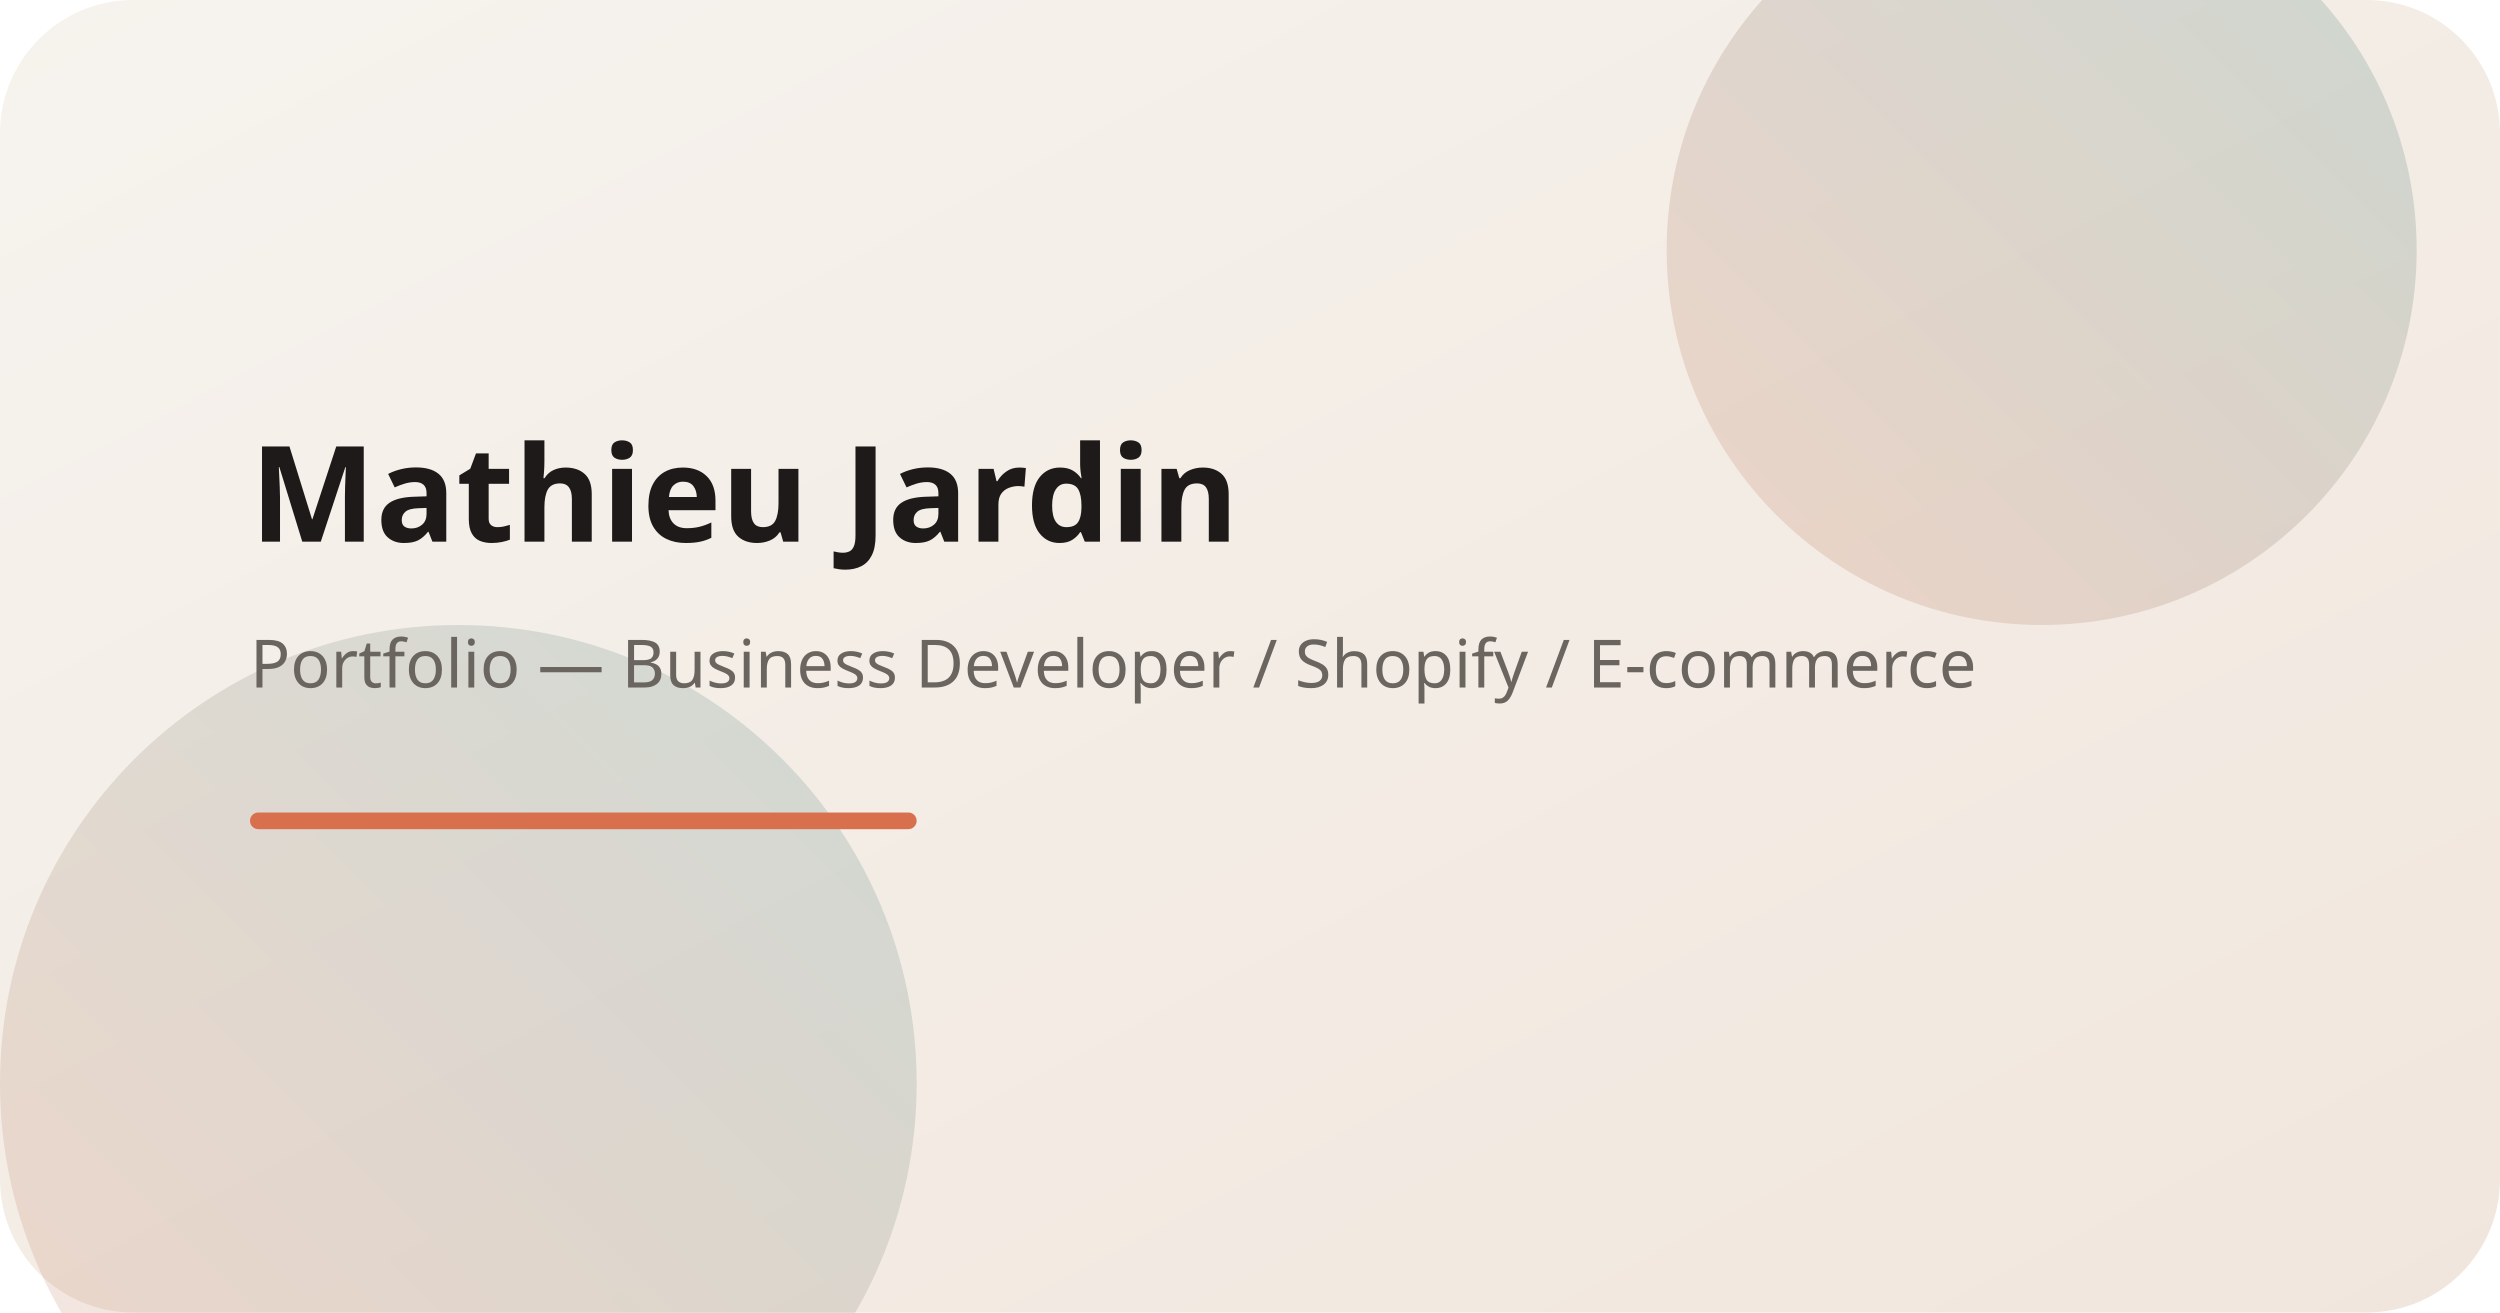
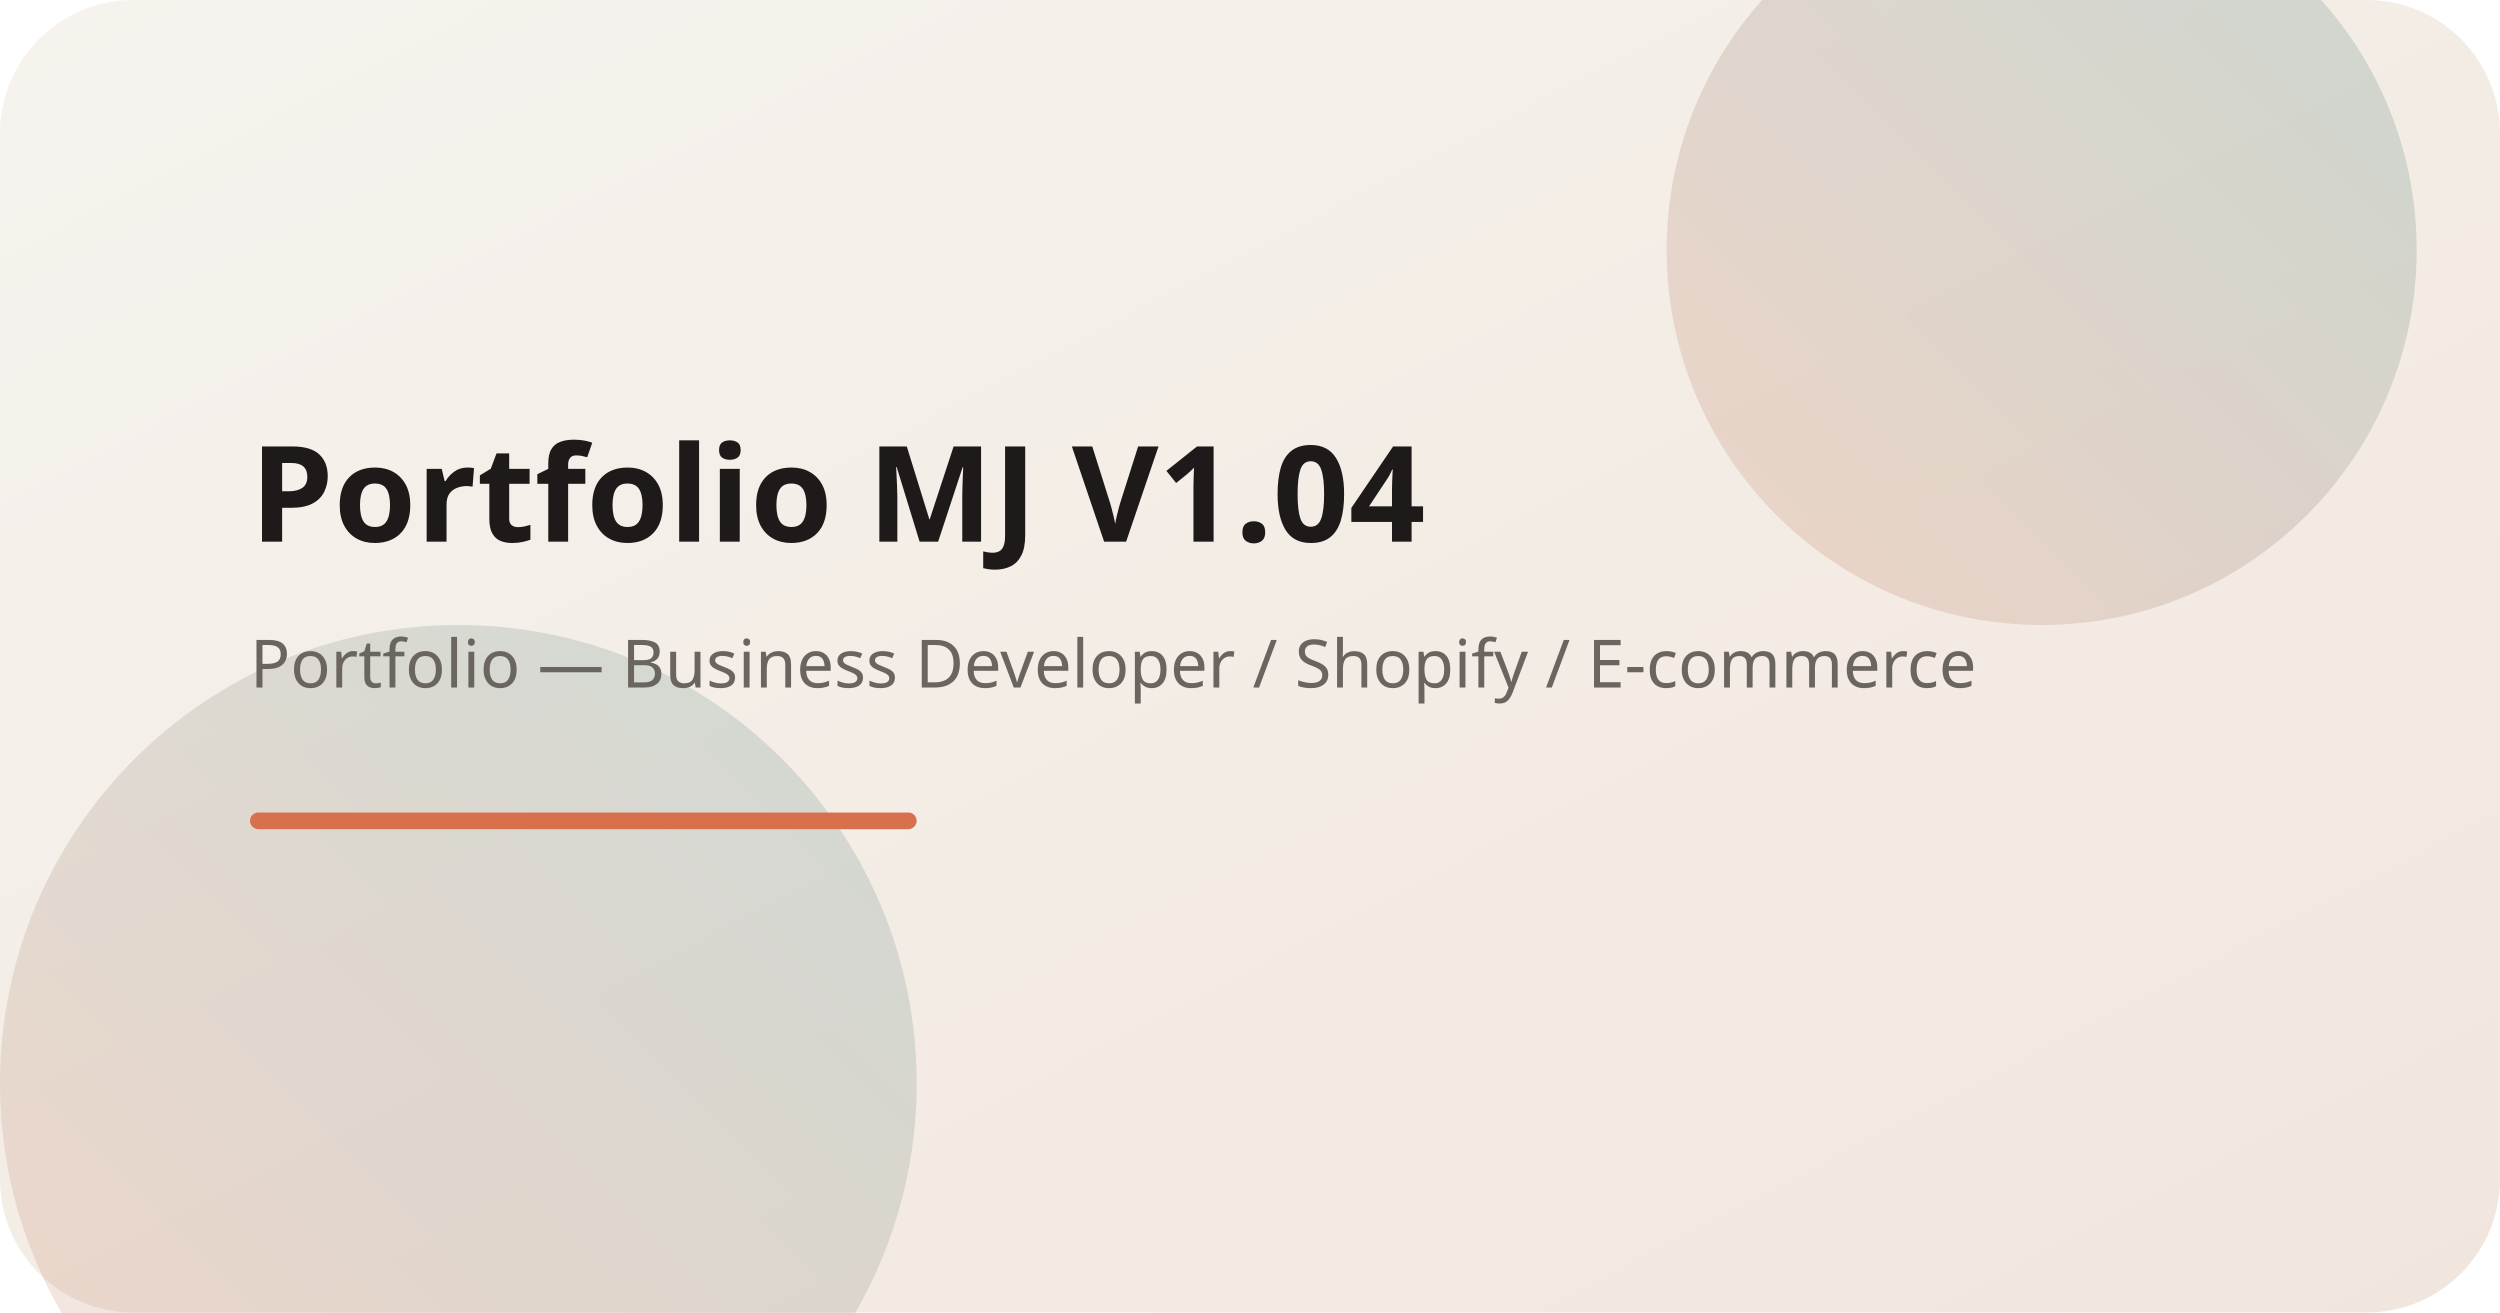
<svg xmlns="http://www.w3.org/2000/svg" width="1200" height="630" viewBox="0 0 1200 630">
  <defs>
    <linearGradient id="bg" x1="0" x2="1" y1="0" y2="1">
      <stop offset="0%" stop-color="#f6f3ee" />
      <stop offset="100%" stop-color="#f1e6dd" />
    </linearGradient>
    <linearGradient id="accent" x1="0" x2="1" y1="1" y2="0">
      <stop offset="0%" stop-color="#d8704d" />
      <stop offset="100%" stop-color="#2b7a78" />
    </linearGradient>
  </defs>
  <rect width="1200" height="630" rx="64" fill="url(#bg)" />
  <circle cx="980" cy="120" r="180" fill="url(#accent)" opacity="0.2" />
  <circle cx="220" cy="520" r="220" fill="url(#accent)" opacity="0.18" />
  <text x="120" y="260" font-size="64" font-family="Space Grotesk, sans-serif" fill="#1e1a19" font-weight="600">
-     Mathieu Jardin
+     Portfolio MJ V1.04
  </text>
  <text x="120" y="330" font-size="32" font-family="Space Grotesk, sans-serif" fill="#6b6560">
    Portfolio — Business Developer / Shopify / E-commerce
  </text>
  <rect x="120" y="390" width="320" height="8" rx="4" fill="#d8704d" />
</svg>
